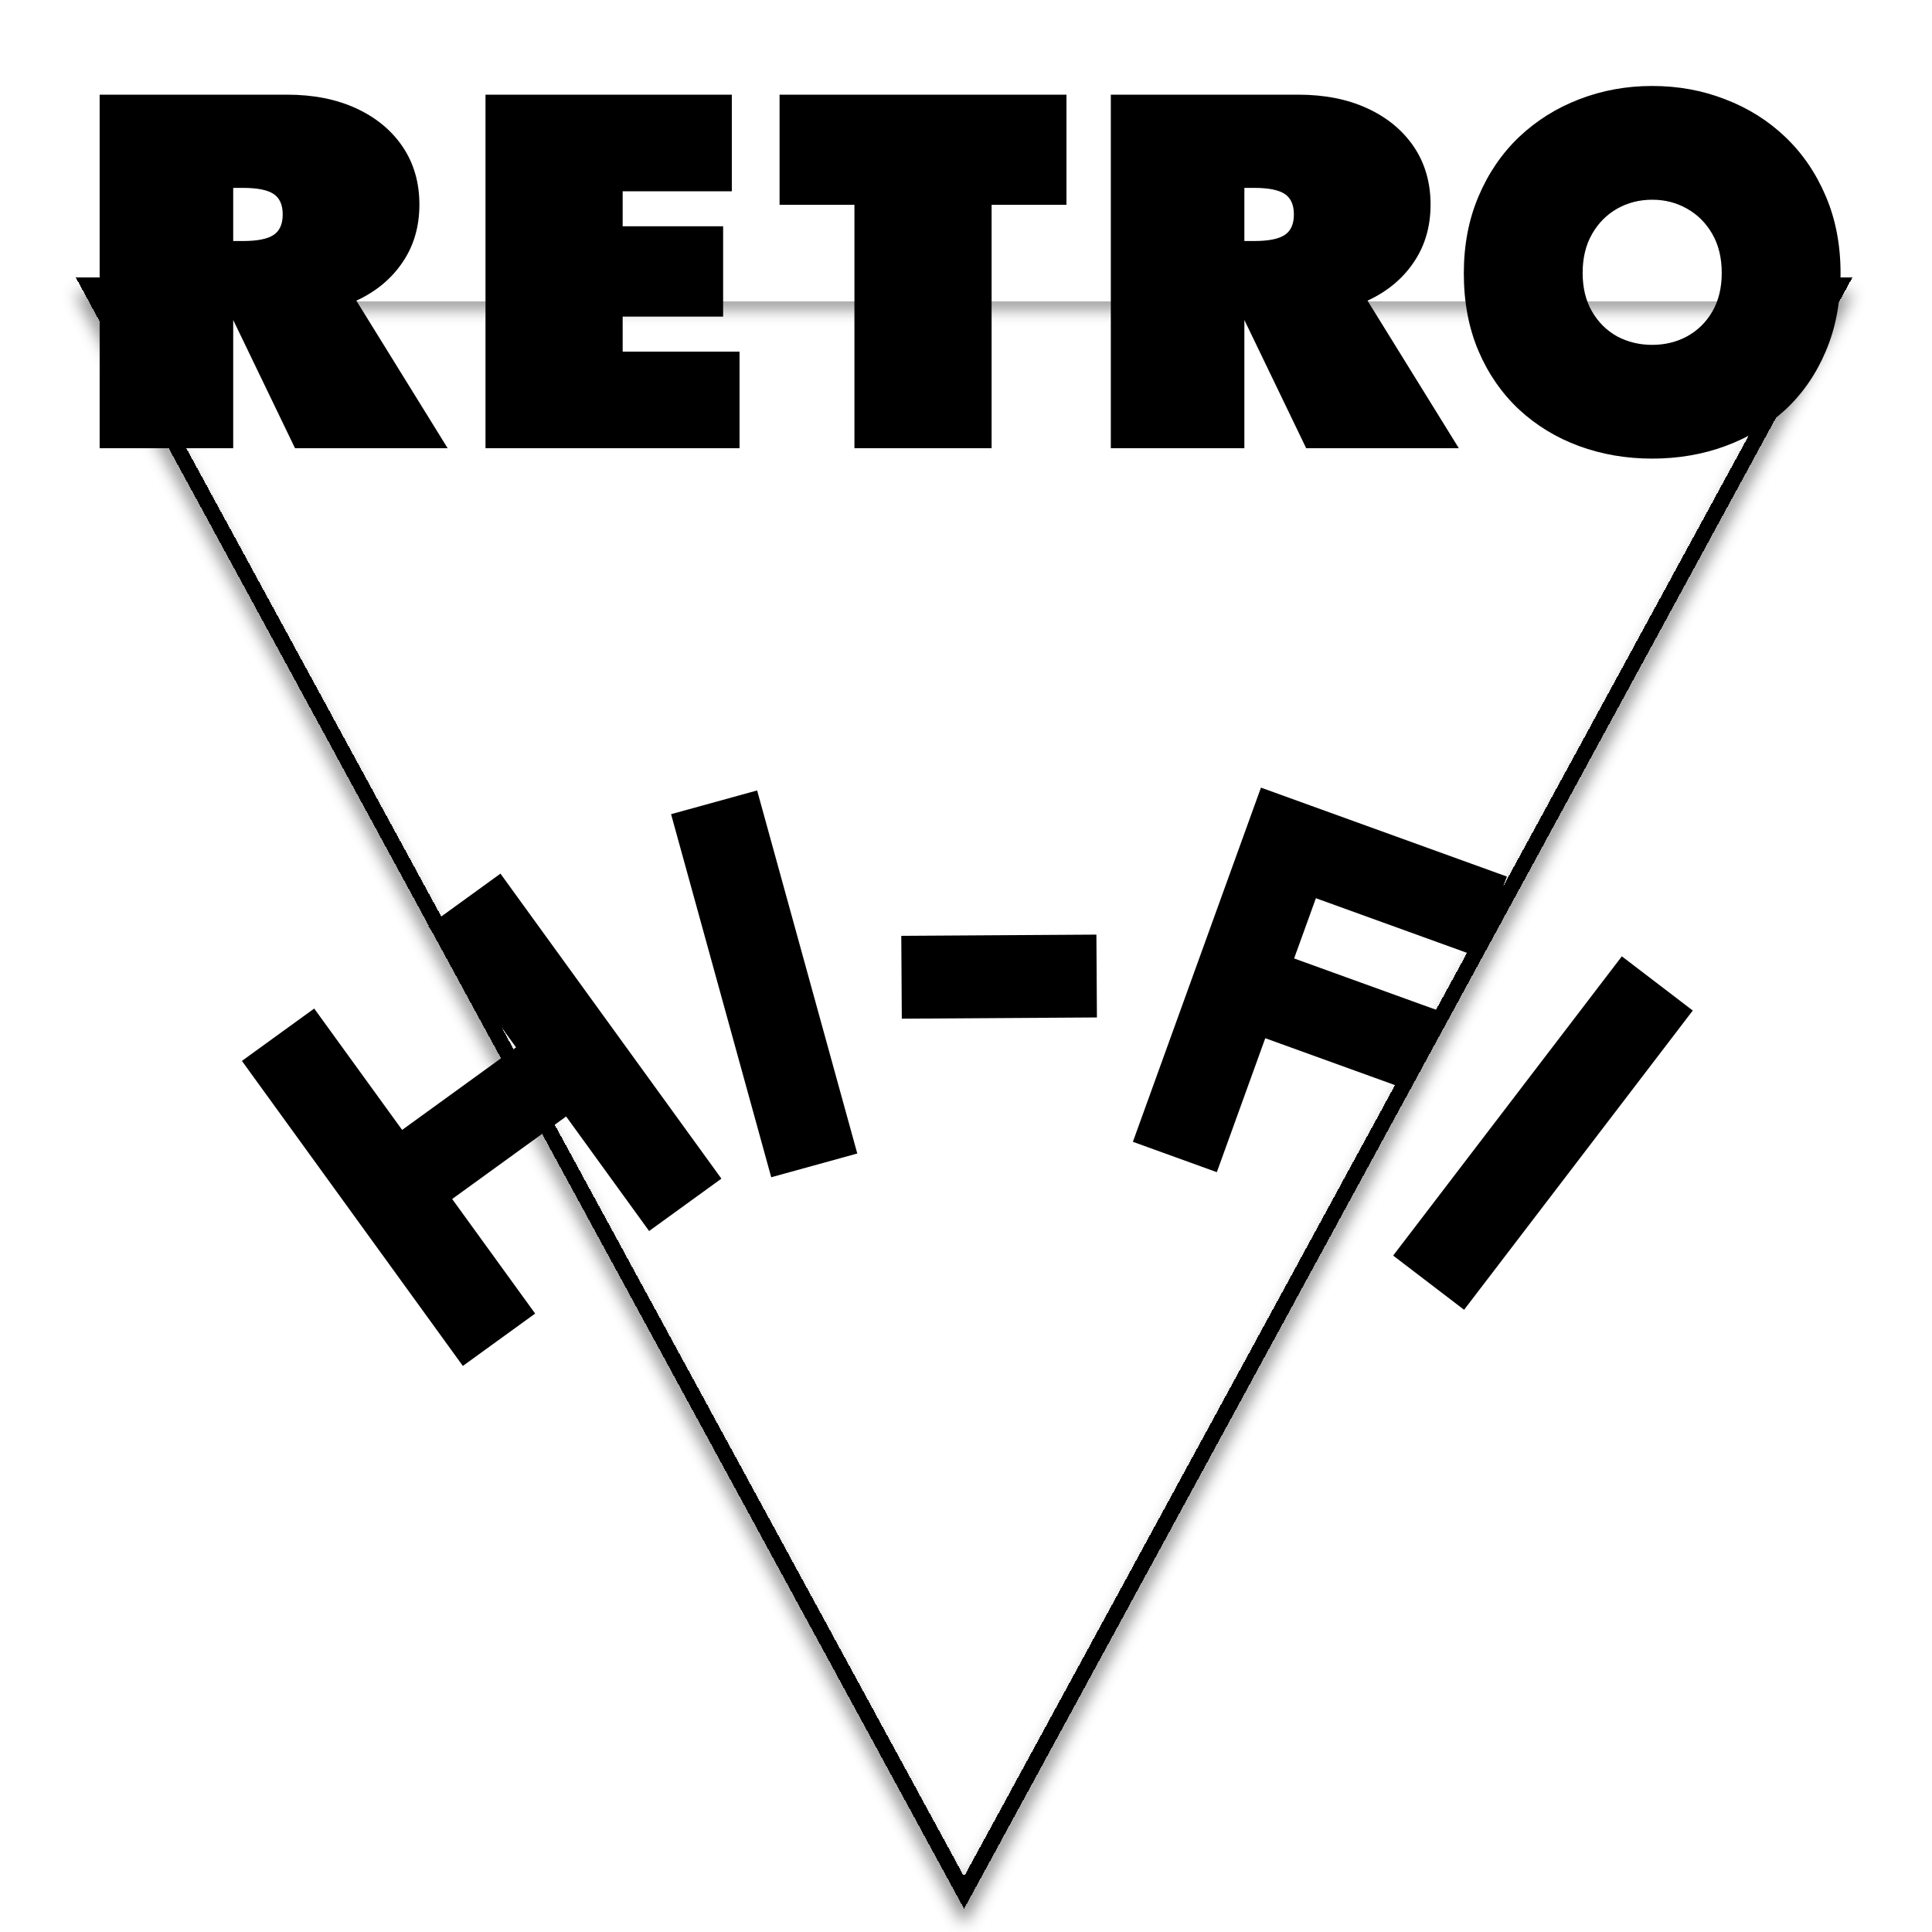
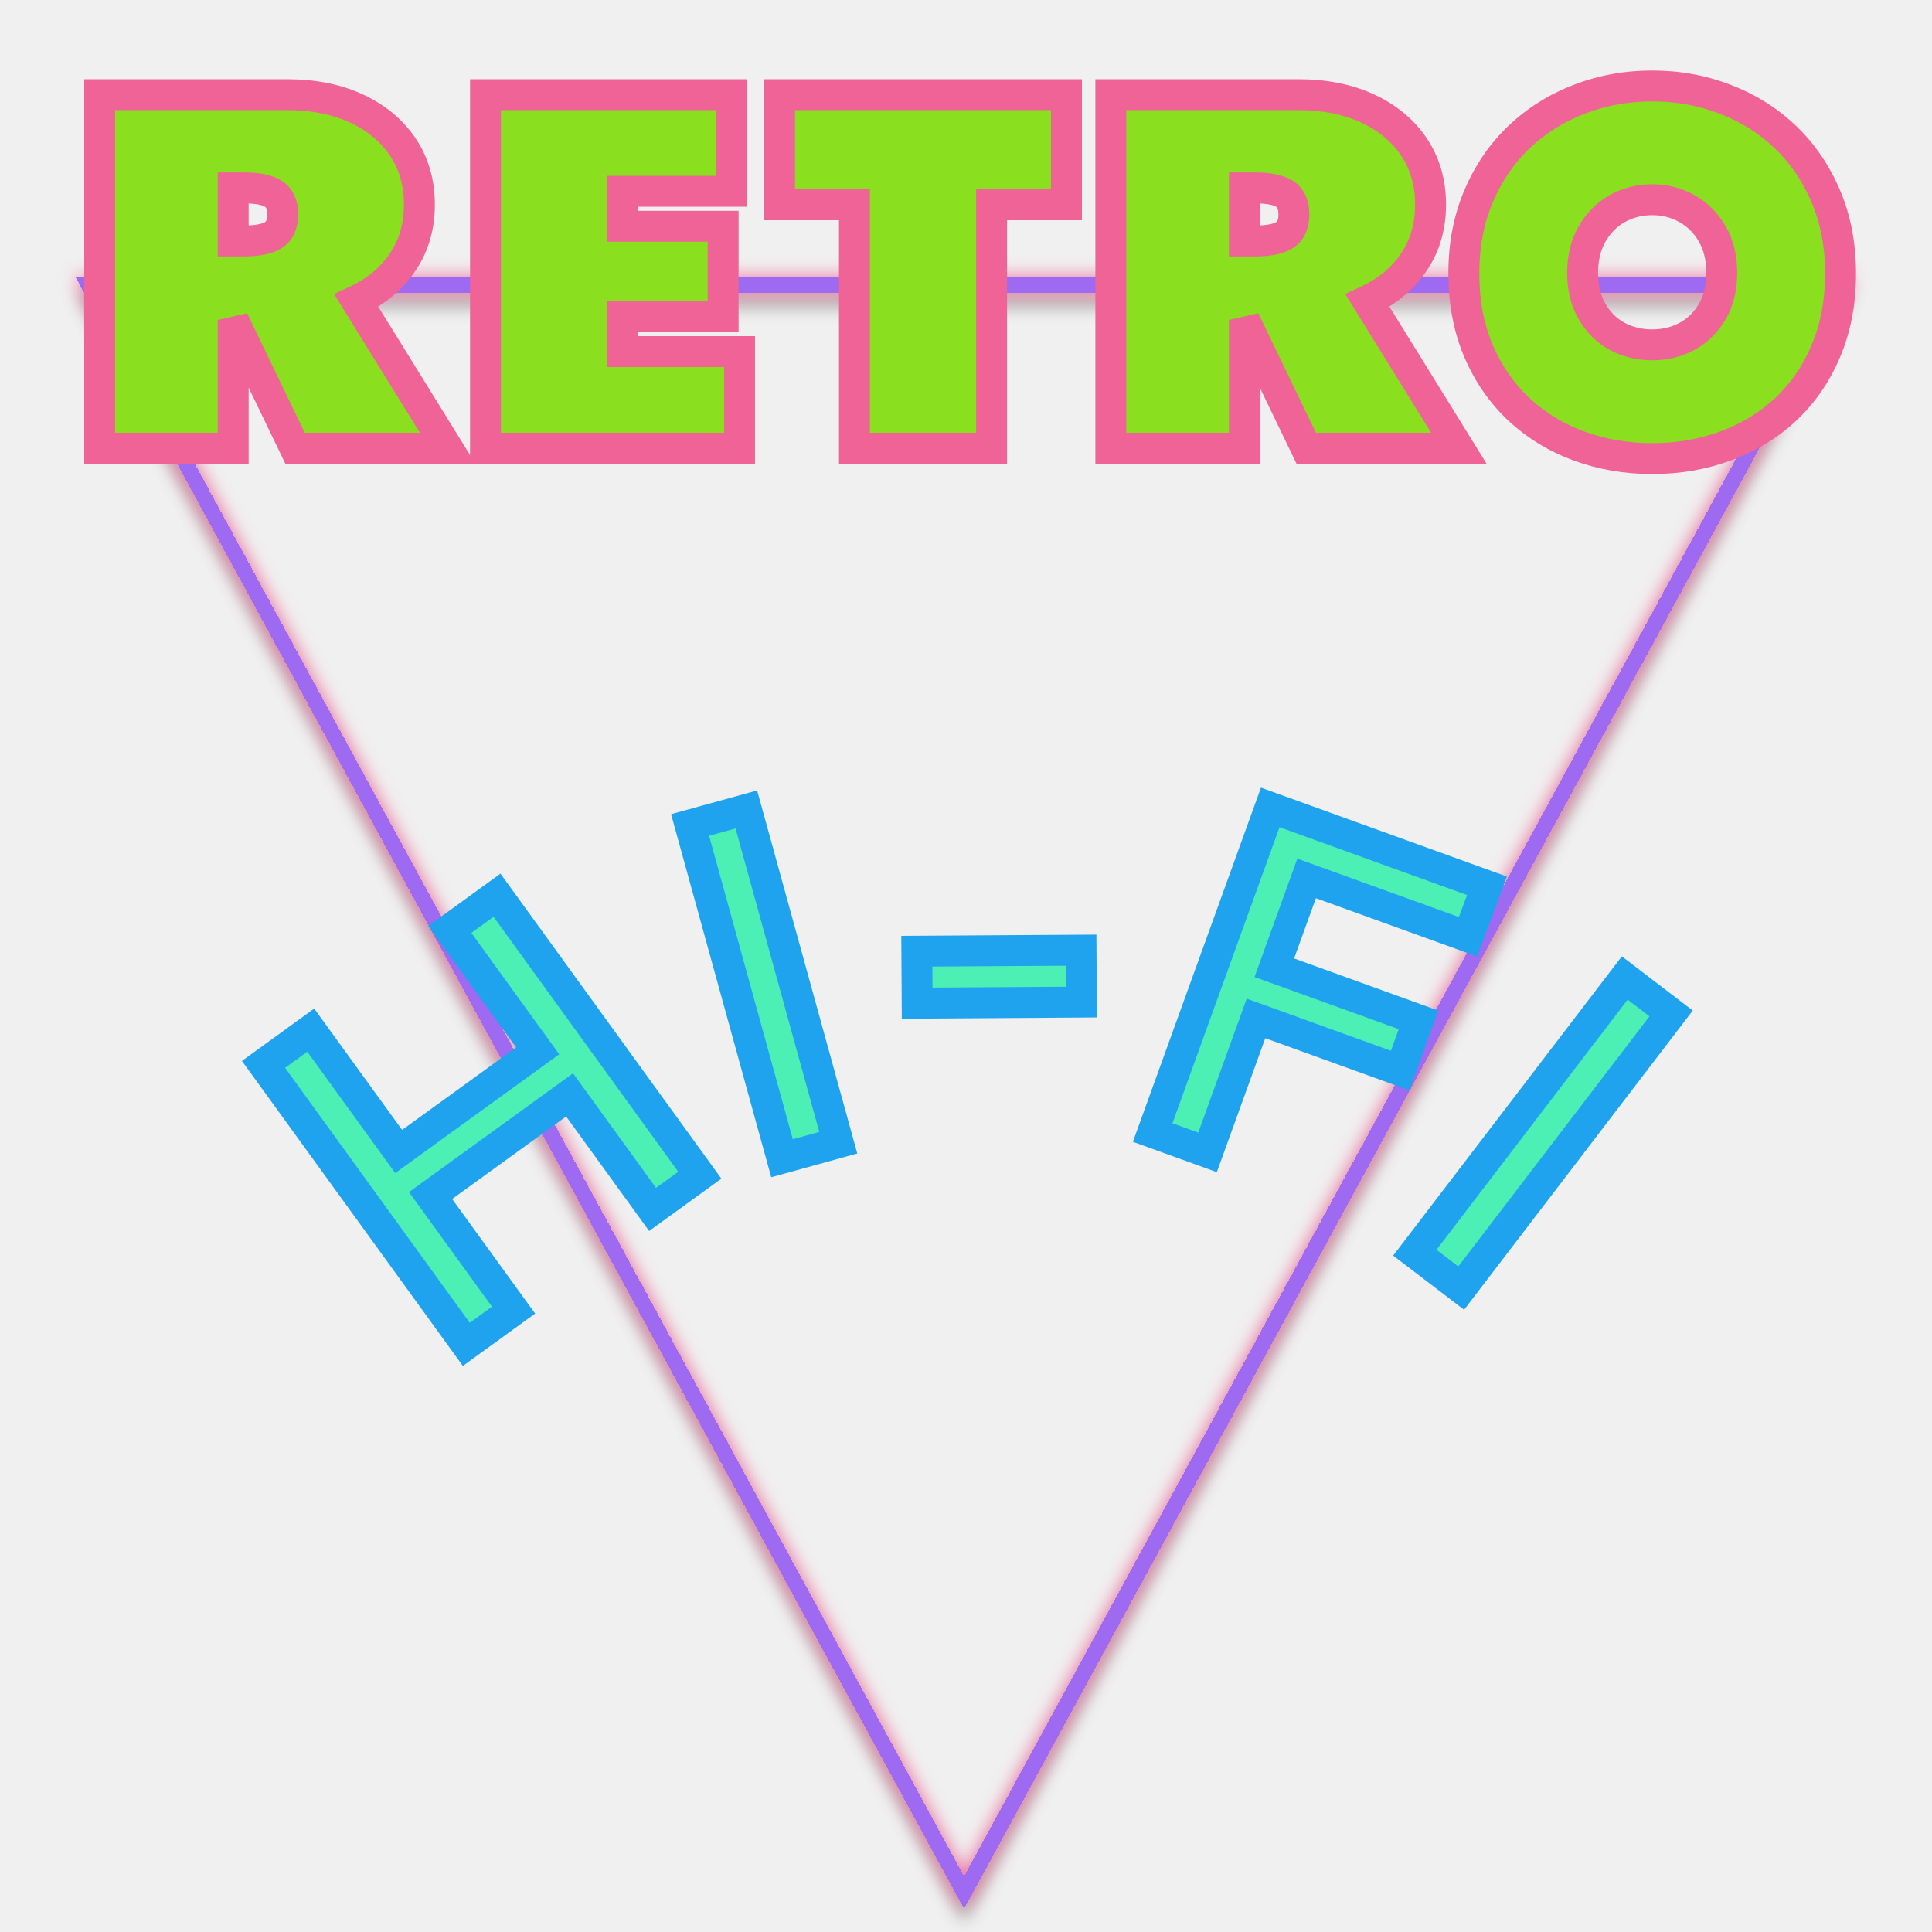
<svg xmlns="http://www.w3.org/2000/svg" width="500" height="500" viewBox="0 0 500 500" fill="none">
  <g clip-path="url(#clip0_1_2)">
-     <rect width="500" height="500" fill="white" />
    <g filter="url(#filter0_dd_1_2)">
-       <path d="M476.063 73.75L249.5 489.818L22.937 73.75L476.063 73.75Z" stroke="black" stroke-width="4" shape-rendering="crispEdges" />
+       <path d="M476.063 73.75L249.5 489.818L22.937 73.75L476.063 73.75Z" stroke="#8847F1" stroke-opacity="0.79" stroke-width="4" shape-rendering="crispEdges" />
    </g>
-     <rect x="30" y="40" width="438" height="38" fill="white" />
-     <path d="M115.852 116H76.353L60.352 82.812V116H25.79V24.5H74.29C81.123 24.5 87.103 25.688 92.228 28.062C97.353 30.438 101.352 33.75 104.227 38C107.102 42.292 108.54 47.271 108.54 52.938C108.54 58.604 107.102 63.562 104.227 67.812C101.352 72.104 97.353 75.438 92.228 77.812L115.852 116ZM60.352 48.625V62.375H62.915C66.582 62.375 69.207 61.854 70.79 60.812C72.373 59.771 73.165 58 73.165 55.5C73.165 53 72.373 51.229 70.79 50.188C69.207 49.146 66.582 48.625 62.915 48.625H60.352ZM161.145 81.938H187.145V58.562H161.145V49.5H189.395V24.5H125.645V116H191.395V91H161.145V81.938ZM276 24.5V53H256.625V116H221.125V53H201.75V24.5H276ZM377.542 116H338.042L322.042 82.812V116H287.48V24.5H335.98C342.813 24.5 348.792 25.688 353.917 28.062C359.042 30.438 363.042 33.75 365.917 38C368.792 42.292 370.23 47.271 370.23 52.938C370.23 58.604 368.792 63.562 365.917 67.812C363.042 72.104 359.042 75.438 353.917 77.812L377.542 116ZM322.042 48.625V62.375H324.605C328.272 62.375 330.897 61.854 332.48 60.812C334.063 59.771 334.855 58 334.855 55.5C334.855 53 334.063 51.229 332.48 50.188C330.897 49.146 328.272 48.625 324.605 48.625H322.042ZM409.585 70.625C409.585 74.5 410.398 77.833 412.023 80.625C413.648 83.417 415.814 85.562 418.523 87.062C421.273 88.521 424.293 89.25 427.585 89.25C430.877 89.25 433.877 88.521 436.585 87.062C439.335 85.562 441.523 83.417 443.148 80.625C444.773 77.833 445.585 74.5 445.585 70.625C445.585 66.75 444.773 63.396 443.148 60.562C441.523 57.729 439.335 55.542 436.585 54C433.877 52.458 430.877 51.688 427.585 51.688C424.293 51.688 421.273 52.458 418.523 54C415.814 55.542 413.648 57.729 412.023 60.562C410.398 63.396 409.585 66.75 409.585 70.625ZM378.835 70.75C378.835 63.417 380.106 56.771 382.648 50.812C385.189 44.812 388.689 39.688 393.148 35.438C397.648 31.188 402.835 27.938 408.71 25.688C414.627 23.396 420.918 22.25 427.585 22.25C434.293 22.25 440.585 23.396 446.46 25.688C452.377 27.938 457.564 31.188 462.023 35.438C466.481 39.688 469.981 44.812 472.523 50.812C475.064 56.771 476.335 63.417 476.335 70.75C476.335 78.208 475.064 84.917 472.523 90.875C470.023 96.792 466.543 101.833 462.085 106C457.627 110.125 452.439 113.271 446.523 115.438C440.648 117.604 434.335 118.688 427.585 118.688C420.877 118.688 414.564 117.604 408.648 115.438C402.773 113.271 397.606 110.125 393.148 106C388.689 101.833 385.189 96.792 382.648 90.875C380.106 84.917 378.835 78.208 378.835 70.75Z" fill="black" />
-     <path d="M120.679 347.917L68.192 275.458L80.424 266.597L103.176 298.007L139.146 271.951L116.394 240.542L128.626 231.681L181.113 304.14L168.881 313.001L147.406 283.354L111.435 309.409L132.911 339.057L120.679 347.917Z" fill="black" />
-     <path d="M120.679 347.917L117.439 350.264L119.786 353.503L123.025 351.156L120.679 347.917ZM68.192 275.458L65.845 272.218L62.606 274.565L64.952 277.804L68.192 275.458ZM80.424 266.597L83.663 264.251L81.317 261.011L78.077 263.358L80.424 266.597ZM103.176 298.007L99.936 300.353L102.283 303.593L105.522 301.246L103.176 298.007ZM139.146 271.951L141.493 275.19L144.732 272.844L142.386 269.604L139.146 271.951ZM116.394 240.542L114.048 237.302L110.808 239.649L113.155 242.888L116.394 240.542ZM128.626 231.681L131.866 229.335L129.519 226.095L126.28 228.442L128.626 231.681ZM181.113 304.14L183.46 307.38L186.699 305.033L184.353 301.794L181.113 304.14ZM168.881 313.001L165.642 315.347L167.988 318.587L171.228 316.24L168.881 313.001ZM147.406 283.354L150.645 281.007L148.299 277.768L145.059 280.114L147.406 283.354ZM111.435 309.409L109.089 306.17L105.849 308.517L108.196 311.756L111.435 309.409ZM132.911 339.057L135.257 342.296L138.497 339.95L136.15 336.71L132.911 339.057ZM123.918 345.571L71.431 273.111L64.952 277.804L117.439 350.264L123.918 345.571ZM70.538 278.697L82.77 269.837L78.077 263.358L65.845 272.218L70.538 278.697ZM77.184 268.944L99.936 300.353L106.415 295.66L83.663 264.251L77.184 268.944ZM105.522 301.246L141.493 275.19L136.8 268.712L100.829 294.767L105.522 301.246ZM142.386 269.604L119.634 238.195L113.155 242.888L135.907 274.297L142.386 269.604ZM118.741 243.781L130.973 234.92L126.28 228.442L114.048 237.302L118.741 243.781ZM125.387 234.028L177.874 306.487L184.353 301.794L131.866 229.335L125.387 234.028ZM178.767 300.901L166.535 309.761L171.228 316.24L183.46 307.38L178.767 300.901ZM172.121 310.654L150.645 281.007L144.166 285.7L165.642 315.347L172.121 310.654ZM145.059 280.114L109.089 306.17L113.782 312.649L149.752 286.593L145.059 280.114ZM108.196 311.756L129.671 341.403L136.15 336.71L114.675 307.063L108.196 311.756ZM130.564 335.817L118.332 344.678L123.025 351.156L135.257 342.296L130.564 335.817Z" fill="black" />
-     <path d="M178.592 213.503L193.152 209.486L216.945 295.737L202.385 299.753L178.592 213.503Z" fill="black" />
-     <path d="M178.592 213.503L177.528 209.647L173.672 210.71L174.736 214.566L178.592 213.503ZM193.152 209.486L197.008 208.423L195.944 204.567L192.088 205.63L193.152 209.486ZM216.945 295.737L218.008 299.593L221.864 298.529L220.801 294.673L216.945 295.737ZM202.385 299.753L198.529 300.817L199.592 304.673L203.448 303.609L202.385 299.753ZM179.656 217.359L194.216 213.342L192.088 205.63L177.528 209.647L179.656 217.359ZM189.296 210.55L213.089 296.8L220.801 294.673L197.008 208.423L189.296 210.55ZM215.881 291.881L201.321 295.897L203.448 303.609L218.008 299.593L215.881 291.881ZM206.24 298.689L182.448 212.439L174.736 214.566L198.529 300.817L206.24 298.689Z" fill="black" />
-     <path d="M237.361 259.61L237.276 246.17L279.772 245.902L279.856 259.341L237.361 259.61Z" fill="black" />
-     <path d="M237.361 259.61L233.361 259.635L233.387 263.635L237.386 263.61L237.361 259.61ZM237.276 246.17L237.251 242.17L233.251 242.195L233.277 246.195L237.276 246.17ZM279.772 245.902L283.772 245.876L283.746 241.877L279.746 241.902L279.772 245.902ZM279.856 259.341L279.882 263.341L283.882 263.316L283.856 259.316L279.856 259.341ZM241.361 259.584L241.276 246.145L233.277 246.195L233.361 259.635L241.361 259.584ZM237.302 250.17L279.797 249.902L279.746 241.902L237.251 242.17L237.302 250.17ZM275.772 245.927L275.856 259.367L283.856 259.316L283.772 245.876L275.772 245.927ZM279.831 255.342L237.336 255.61L237.386 263.61L279.882 263.341L279.831 255.342Z" fill="black" />
-     <path d="M338.151 227.335L329.794 250.446L367.109 263.939L362.365 277.06L325.05 263.567L312.514 298.234L298.31 293.098L328.735 208.958L384.828 229.241L379.92 242.438L338.151 227.335Z" fill="black" />
-     <path d="M338.151 227.335L339.511 223.573L335.75 222.213L334.389 225.974L338.151 227.335ZM329.794 250.446L326.032 249.086L324.672 252.848L328.434 254.208L329.794 250.446ZM367.109 263.939L370.871 265.3L372.231 261.538L368.47 260.178L367.109 263.939ZM362.365 277.06L361.005 280.821L364.766 282.182L366.127 278.42L362.365 277.06ZM325.05 263.567L326.41 259.805L322.648 258.445L321.288 262.206L325.05 263.567ZM312.514 298.234L311.154 301.995L314.915 303.356L316.276 299.594L312.514 298.234ZM298.31 293.098L294.548 291.738L293.188 295.499L296.95 296.859L298.31 293.098ZM328.735 208.958L330.095 205.196L326.334 203.836L324.973 207.597L328.735 208.958ZM384.828 229.241L388.578 230.635L389.985 226.852L386.189 225.479L384.828 229.241ZM379.92 242.438L378.56 246.2L382.288 247.548L383.669 243.833L379.92 242.438ZM334.389 225.974L326.032 249.086L333.556 251.806L341.913 228.695L334.389 225.974ZM328.434 254.208L365.749 267.701L368.47 260.178L331.154 246.684L328.434 254.208ZM363.348 262.579L358.603 275.7L366.127 278.42L370.871 265.3L363.348 262.579ZM363.725 273.298L326.41 259.805L323.689 267.328L361.005 280.821L363.725 273.298ZM321.288 262.206L308.752 296.874L316.276 299.594L328.811 264.927L321.288 262.206ZM313.874 294.472L299.67 289.336L296.95 296.859L311.154 301.995L313.874 294.472ZM302.072 294.458L332.497 210.318L324.973 207.597L294.548 291.738L302.072 294.458ZM327.375 212.719L383.468 233.003L386.189 225.479L330.095 205.196L327.375 212.719ZM381.079 227.847L376.171 241.044L383.669 243.833L388.578 230.635L381.079 227.847ZM381.28 238.677L339.511 223.573L336.791 231.096L378.56 246.2L381.28 238.677Z" fill="black" />
-     <path d="M420.482 253.104L432.483 262.275L378.155 333.365L366.155 324.194L420.482 253.104Z" fill="black" />
-     <path d="M420.482 253.104L422.911 249.926L419.733 247.497L417.304 250.675L420.482 253.104ZM432.483 262.275L435.661 264.704L438.09 261.526L434.912 259.097L432.483 262.275ZM378.155 333.365L375.727 336.543L378.905 338.972L381.334 335.794L378.155 333.365ZM366.155 324.194L362.976 321.765L360.548 324.943L363.726 327.372L366.155 324.194ZM418.054 256.282L430.054 265.453L434.912 259.097L422.911 249.926L418.054 256.282ZM429.305 259.846L374.977 330.936L381.334 335.794L435.661 264.704L429.305 259.846ZM380.584 330.187L368.583 321.015L363.726 327.372L375.727 336.543L380.584 330.187ZM369.333 326.622L423.661 255.533L417.304 250.675L362.976 321.765L369.333 326.622Z" fill="black" />
+     <path d="M115.852 116H76.353L60.352 82.812V116H25.79V24.5H74.29C81.123 24.5 87.103 25.688 92.228 28.062C97.353 30.438 101.352 33.75 104.227 38C107.102 42.292 108.54 47.271 108.54 52.938C108.54 58.604 107.102 63.562 104.227 67.812C101.352 72.104 97.353 75.438 92.228 77.812L115.852 116ZM60.352 48.625V62.375H62.915C66.582 62.375 69.207 61.854 70.79 60.812C72.373 59.771 73.165 58 73.165 55.5C73.165 53 72.373 51.229 70.79 50.188C69.207 49.146 66.582 48.625 62.915 48.625H60.352ZM161.145 81.938H187.145V58.562H161.145V49.5H189.395V24.5H125.645V116H191.395V91H161.145V81.938ZM276 24.5V53H256.625V116H221.125V53H201.75V24.5H276ZM377.542 116H338.042L322.042 82.812V116H287.48V24.5H335.98C342.813 24.5 348.792 25.688 353.917 28.062C359.042 30.438 363.042 33.75 365.917 38C368.792 42.292 370.23 47.271 370.23 52.938C370.23 58.604 368.792 63.562 365.917 67.812C363.042 72.104 359.042 75.438 353.917 77.812L377.542 116ZM322.042 48.625V62.375H324.605C328.272 62.375 330.897 61.854 332.48 60.812C334.063 59.771 334.855 58 334.855 55.5C334.855 53 334.063 51.229 332.48 50.188C330.897 49.146 328.272 48.625 324.605 48.625H322.042ZM409.585 70.625C409.585 74.5 410.398 77.833 412.023 80.625C413.648 83.417 415.814 85.562 418.523 87.062C421.273 88.521 424.293 89.25 427.585 89.25C430.877 89.25 433.877 88.521 436.585 87.062C439.335 85.562 441.523 83.417 443.148 80.625C444.773 77.833 445.585 74.5 445.585 70.625C445.585 66.75 444.773 63.396 443.148 60.562C441.523 57.729 439.335 55.542 436.585 54C433.877 52.458 430.877 51.688 427.585 51.688C424.293 51.688 421.273 52.458 418.523 54C415.814 55.542 413.648 57.729 412.023 60.562C410.398 63.396 409.585 66.75 409.585 70.625ZM378.835 70.75C378.835 63.417 380.106 56.771 382.648 50.812C385.189 44.812 388.689 39.688 393.148 35.438C397.648 31.188 402.835 27.938 408.71 25.688C414.627 23.396 420.918 22.25 427.585 22.25C434.293 22.25 440.585 23.396 446.46 25.688C452.377 27.938 457.564 31.188 462.023 35.438C466.481 39.688 469.981 44.812 472.523 50.812C475.064 56.771 476.335 63.417 476.335 70.75C476.335 78.208 475.064 84.917 472.523 90.875C470.023 96.792 466.543 101.833 462.085 106C457.627 110.125 452.439 113.271 446.523 115.438C440.648 117.604 434.335 118.688 427.585 118.688C420.877 118.688 414.564 117.604 408.648 115.438C402.773 113.271 397.606 110.125 393.148 106C388.689 101.833 385.189 96.792 382.648 90.875C380.106 84.917 378.835 78.208 378.835 70.75Z" fill="#8ADF1F" />
+     <path d="M115.852 116V120H123.031L119.254 113.896L115.852 116ZM76.353 116L72.749 117.737L73.84 120H76.353V116ZM60.352 82.812L63.956 81.075L56.352 82.812H60.352ZM60.352 116V120H64.353V116H60.352ZM25.79 116H21.79V120H25.79V116ZM25.79 24.5V20.5H21.79V24.5H25.79ZM104.227 38L107.551 35.774L107.546 35.766L107.541 35.759L104.227 38ZM104.227 67.812L100.914 65.571L100.909 65.579L100.904 65.586L104.227 67.812ZM92.228 77.812L90.546 74.183L86.452 76.08L88.826 79.917L92.228 77.812ZM60.352 48.625V44.625H56.352V48.625H60.352ZM60.352 62.375H56.352V66.375H60.352V62.375ZM115.852 112H76.353V120H115.852V112ZM79.956 114.263L63.956 81.075L56.749 84.55L72.749 117.737L79.956 114.263ZM56.352 82.812V116H64.353V82.812H56.352ZM60.352 112H25.79V120H60.352V112ZM29.79 116V24.5H21.79V116H29.79ZM25.79 28.5H74.29V20.5H25.79V28.5ZM74.29 28.5C80.662 28.5 86.046 29.607 90.546 31.692L93.909 24.433C88.159 21.768 81.585 20.5 74.29 20.5V28.5ZM90.546 31.692C95.079 33.793 98.487 36.653 100.914 40.241L107.541 35.759C104.218 30.847 99.626 27.082 93.909 24.433L90.546 31.692ZM100.904 40.226C103.295 43.796 104.54 47.983 104.54 52.938H112.54C112.54 46.558 110.91 40.788 107.551 35.774L100.904 40.226ZM104.54 52.938C104.54 57.892 103.295 62.051 100.914 65.571L107.541 70.054C110.91 65.073 112.54 59.316 112.54 52.938H104.54ZM100.904 65.586C98.475 69.212 95.07 72.087 90.546 74.183L93.909 81.442C99.635 78.788 104.23 74.996 107.551 70.039L100.904 65.586ZM88.826 79.917L112.451 118.104L119.254 113.896L95.629 75.708L88.826 79.917ZM56.352 48.625V62.375H64.353V48.625H56.352ZM60.352 66.375H62.915V58.375H60.352V66.375ZM62.915 66.375C66.751 66.375 70.381 65.87 72.989 64.154L68.591 57.471C68.032 57.839 66.413 58.375 62.915 58.375V66.375ZM72.989 64.154C76.045 62.143 77.165 58.867 77.165 55.5H69.165C69.165 57.133 68.702 57.398 68.591 57.471L72.989 64.154ZM77.165 55.5C77.165 52.133 76.045 48.857 72.989 46.846L68.591 53.529C68.702 53.602 69.165 53.867 69.165 55.5H77.165ZM72.989 46.846C70.381 45.13 66.751 44.625 62.915 44.625V52.625C66.413 52.625 68.032 53.161 68.591 53.529L72.989 46.846ZM62.915 44.625H60.352V52.625H62.915V44.625ZM161.145 81.938V77.938H157.145V81.938H161.145ZM187.145 81.938V85.938H191.145V81.938H187.145ZM187.145 58.562H191.145V54.562H187.145V58.562ZM161.145 58.562H157.145V62.562H161.145V58.562ZM161.145 49.5V45.5H157.145V49.5H161.145ZM189.395 49.5V53.5H193.395V49.5H189.395ZM189.395 24.5H193.395V20.5H189.395V24.5ZM125.645 24.5V20.5H121.645V24.5H125.645ZM125.645 116H121.645V120H125.645V116ZM191.395 116V120H195.395V116H191.395ZM191.395 91H195.395V87H191.395V91ZM161.145 91H157.145V95H161.145V91ZM161.145 85.938H187.145V77.938H161.145V85.938ZM191.145 81.938V58.562H183.145V81.938H191.145ZM187.145 54.562H161.145V62.562H187.145V54.562ZM165.145 58.562V49.5H157.145V58.562H165.145ZM161.145 53.5H189.395V45.5H161.145V53.5ZM193.395 49.5V24.5H185.395V49.5H193.395ZM189.395 20.5H125.645V28.5H189.395V20.5ZM121.645 24.5V116H129.645V24.5H121.645ZM125.645 120H191.395V112H125.645V120ZM195.395 116V91H187.395V116H195.395ZM191.395 87H161.145V95H191.395V87ZM165.145 91V81.938H157.145V91H165.145ZM276 24.5H280V20.5H276V24.5ZM276 53V57H280V53H276ZM256.625 53V49H252.625V53H256.625ZM256.625 116V120H260.625V116H256.625ZM221.125 116H217.125V120H221.125V116ZM221.125 53H225.125V49H221.125V53ZM201.75 53H197.75V57H201.75V53ZM201.75 24.5V20.5H197.75V24.5H201.75ZM272 24.5V53H280V24.5H272ZM276 49H256.625V57H276V49ZM252.625 53V116H260.625V53H252.625ZM256.625 112H221.125V120H256.625V112ZM225.125 116V53H217.125V116H225.125ZM221.125 49H201.75V57H221.125V49ZM205.75 53V24.5H197.75V53H205.75ZM201.75 28.5H276V20.5H201.75V28.5ZM377.542 116V120H384.721L380.944 113.896L377.542 116ZM338.042 116L334.439 117.737L335.53 120H338.042V116ZM322.042 82.812L325.646 81.075L318.042 82.812H322.042ZM322.042 116V120H326.042V116H322.042ZM287.48 116H283.48V120H287.48V116ZM287.48 24.5V20.5H283.48V24.5H287.48ZM365.917 38L369.241 35.774L369.236 35.766L369.231 35.759L365.917 38ZM365.917 67.812L362.604 65.571L362.599 65.579L362.594 65.586L365.917 67.812ZM353.917 77.812L352.236 74.183L348.142 76.08L350.516 79.917L353.917 77.812ZM322.042 48.625V44.625H318.042V48.625H322.042ZM322.042 62.375H318.042V66.375H322.042V62.375ZM377.542 112H338.042V120H377.542V112ZM341.646 114.263L325.646 81.075L318.439 84.55L334.439 117.737L341.646 114.263ZM318.042 82.812V116H326.042V82.812H318.042ZM322.042 112H287.48V120H322.042V112ZM291.48 116V24.5H283.48V116H291.48ZM287.48 28.5H335.98V20.5H287.48V28.5ZM335.98 28.5C342.352 28.5 347.736 29.607 352.236 31.692L355.599 24.433C349.849 21.768 343.275 20.5 335.98 20.5V28.5ZM352.236 31.692C356.769 33.793 360.177 36.653 362.604 40.241L369.231 35.759C365.908 30.847 361.316 27.082 355.599 24.433L352.236 31.692ZM362.594 40.226C364.985 43.796 366.23 47.983 366.23 52.938H374.23C374.23 46.558 372.6 40.788 369.241 35.774L362.594 40.226ZM366.23 52.938C366.23 57.892 364.985 62.051 362.604 65.571L369.231 70.054C372.6 65.073 374.23 59.316 374.23 52.938H366.23ZM362.594 65.586C360.165 69.212 356.76 72.087 352.236 74.183L355.599 81.442C361.325 78.788 365.92 74.996 369.241 70.039L362.594 65.586ZM350.516 79.917L374.141 118.104L380.944 113.896L357.319 75.708L350.516 79.917ZM318.042 48.625V62.375H326.042V48.625H318.042ZM322.042 66.375H324.605V58.375H322.042V66.375ZM324.605 66.375C328.44 66.375 332.071 65.87 334.678 64.154L330.282 57.471C329.722 57.839 328.103 58.375 324.605 58.375V66.375ZM334.678 64.154C337.735 62.143 338.855 58.867 338.855 55.5H330.855C330.855 57.133 330.392 57.398 330.282 57.471L334.678 64.154ZM338.855 55.5C338.855 52.133 337.735 48.857 334.678 46.846L330.282 53.529C330.392 53.602 330.855 53.867 330.855 55.5H338.855ZM334.678 46.846C332.071 45.13 328.44 44.625 324.605 44.625V52.625C328.103 52.625 329.722 53.161 330.282 53.529L334.678 46.846ZM324.605 44.625H322.042V52.625H324.605V44.625ZM418.523 87.062L416.585 90.562L416.616 90.579L416.648 90.596L418.523 87.062ZM436.585 87.062L438.481 90.584L438.491 90.579L438.5 90.574L436.585 87.062ZM436.585 54L434.606 57.476L434.618 57.483L434.629 57.489L436.585 54ZM418.523 54L416.566 50.511L416.555 50.517L416.544 50.524L418.523 54ZM382.648 50.812L386.327 52.382L386.331 52.373L382.648 50.812ZM393.148 35.438L390.401 32.529L390.394 32.536L390.388 32.542L393.148 35.438ZM408.71 25.688L410.141 29.423L410.148 29.42L410.155 29.418L408.71 25.688ZM446.46 25.688L445.006 29.414L445.022 29.42L445.038 29.426L446.46 25.688ZM472.523 50.812L468.839 52.373L468.843 52.382L472.523 50.812ZM472.523 90.875L468.843 89.305L468.838 89.318L472.523 90.875ZM462.085 106L464.802 108.936L464.809 108.929L464.816 108.922L462.085 106ZM446.523 115.438L445.147 111.681L445.138 111.685L446.523 115.438ZM408.648 115.438L407.263 119.19L407.272 119.194L408.648 115.438ZM393.148 106L390.416 108.922L390.424 108.929L390.431 108.936L393.148 106ZM382.648 90.875L378.968 92.445L378.972 92.454L382.648 90.875ZM405.585 70.625C405.585 75.066 406.52 79.123 408.566 82.637L415.48 78.613C414.275 76.544 413.585 73.934 413.585 70.625H405.585ZM408.566 82.637C410.537 86.024 413.217 88.697 416.585 90.562L420.461 83.563C418.411 82.428 416.758 80.809 415.48 78.613L408.566 82.637ZM416.648 90.596C420.009 92.378 423.679 93.25 427.585 93.25V85.25C424.908 85.25 422.536 84.663 420.397 83.529L416.648 90.596ZM427.585 93.25C431.491 93.25 435.15 92.378 438.481 90.584L434.689 83.541C432.604 84.663 430.262 85.25 427.585 85.25V93.25ZM438.5 90.574C441.912 88.713 444.624 86.039 446.605 82.637L439.691 78.613C438.421 80.794 436.758 82.412 434.67 83.551L438.5 90.574ZM446.605 82.637C448.65 79.123 449.585 75.066 449.585 70.625H441.585C441.585 73.934 440.895 76.544 439.691 78.613L446.605 82.637ZM449.585 70.625C449.585 66.182 448.649 62.116 446.617 58.572L439.678 62.553C440.896 64.676 441.585 67.318 441.585 70.625H449.585ZM446.617 58.572C444.646 55.135 441.945 52.419 438.541 50.511L434.629 57.489C436.725 58.664 438.399 60.323 439.678 62.553L446.617 58.572ZM438.564 50.524C435.218 48.619 431.53 47.688 427.585 47.688V55.688C430.223 55.688 432.535 56.297 434.606 57.476L438.564 50.524ZM427.585 47.688C423.64 47.688 419.941 48.619 416.566 50.511L420.479 57.489C422.604 56.297 424.947 55.688 427.585 55.688V47.688ZM416.544 50.524C413.184 52.436 410.515 55.151 408.553 58.572L415.492 62.553C416.78 60.308 418.444 58.647 420.501 57.476L416.544 50.524ZM408.553 58.572C406.521 62.116 405.585 66.182 405.585 70.625H413.585C413.585 67.318 414.274 64.676 415.492 62.553L408.553 58.572ZM382.835 70.75C382.835 63.885 384.023 57.783 386.327 52.382L378.968 49.243C376.189 55.759 374.835 62.948 374.835 70.75H382.835ZM386.331 52.373C388.672 46.846 391.868 42.184 395.908 38.333L390.388 32.542C385.511 37.191 381.707 42.779 378.964 49.252L386.331 52.373ZM395.894 38.346C400.007 34.461 404.746 31.489 410.141 29.423L407.279 21.952C400.924 24.386 395.288 27.914 390.401 32.529L395.894 38.346ZM410.155 29.418C415.588 27.313 421.387 26.25 427.585 26.25V18.25C420.45 18.25 413.666 19.478 407.265 21.957L410.155 29.418ZM427.585 26.25C433.828 26.25 439.624 27.314 445.006 29.414L447.914 21.961C441.546 19.477 434.759 18.25 427.585 18.25V26.25ZM445.038 29.426C450.471 31.492 455.2 34.461 459.263 38.333L464.783 32.542C459.928 27.915 454.282 24.383 447.882 21.949L445.038 29.426ZM459.263 38.333C463.302 42.184 466.498 46.846 468.839 52.373L476.206 49.252C473.463 42.779 469.659 37.191 464.783 32.542L459.263 38.333ZM468.843 52.382C471.147 57.783 472.335 63.885 472.335 70.75H480.335C480.335 62.948 478.981 55.759 476.202 49.243L468.843 52.382ZM472.335 70.75C472.335 77.75 471.144 83.913 468.843 89.305L476.202 92.445C478.985 85.921 480.335 78.667 480.335 70.75H472.335ZM468.838 89.318C466.545 94.746 463.381 99.314 459.354 103.078L464.816 108.922C469.706 104.352 473.5 98.838 476.207 92.432L468.838 89.318ZM459.368 103.064C455.313 106.816 450.586 109.69 445.147 111.681L447.898 119.194C454.293 116.852 459.94 113.434 464.802 108.936L459.368 103.064ZM445.138 111.685C439.74 113.675 433.9 114.688 427.585 114.688V122.688C434.77 122.688 441.555 121.533 447.907 119.19L445.138 111.685ZM427.585 114.688C421.315 114.688 415.471 113.677 410.023 111.681L407.272 119.194C413.657 121.532 420.438 122.688 427.585 122.688V114.688ZM410.032 111.685C404.635 109.694 399.924 106.821 395.864 103.064L390.431 108.936C395.287 113.429 400.911 116.847 407.263 119.19L410.032 111.685ZM395.879 103.078C391.847 99.309 388.658 94.733 386.323 89.296L378.972 92.454C381.72 98.85 385.532 104.357 390.416 108.922L395.879 103.078ZM386.327 89.305C384.026 83.913 382.835 77.75 382.835 70.75H374.835C374.835 78.667 376.185 85.921 378.968 92.445L386.327 89.305Z" fill="#F06396" />
+     <path d="M120.679 347.917L68.192 275.458L80.424 266.597L103.176 298.007L139.146 271.951L116.394 240.542L128.626 231.681L181.113 304.14L168.881 313.001L147.406 283.354L111.435 309.409L132.911 339.057L120.679 347.917Z" fill="#4CF0B5" />
+     <path d="M120.679 347.917L117.439 350.264L119.786 353.503L123.025 351.156L120.679 347.917ZM68.192 275.458L65.845 272.218L62.606 274.565L64.952 277.804L68.192 275.458ZM80.424 266.597L83.663 264.251L81.317 261.011L78.077 263.358L80.424 266.597ZM103.176 298.007L99.936 300.353L102.283 303.593L105.522 301.246L103.176 298.007ZM139.146 271.951L141.493 275.19L144.732 272.844L142.386 269.604L139.146 271.951ZM116.394 240.542L114.048 237.302L110.808 239.649L113.155 242.888L116.394 240.542ZM128.626 231.681L131.866 229.335L129.519 226.095L126.28 228.442L128.626 231.681ZM181.113 304.14L183.46 307.38L186.699 305.033L184.353 301.794L181.113 304.14ZM168.881 313.001L165.642 315.347L167.988 318.587L171.228 316.24L168.881 313.001ZM147.406 283.354L150.645 281.007L148.299 277.768L145.059 280.114L147.406 283.354ZM111.435 309.409L109.089 306.17L105.849 308.517L108.196 311.756L111.435 309.409ZM132.911 339.057L135.257 342.296L138.497 339.95L136.15 336.71L132.911 339.057ZM123.918 345.571L71.431 273.111L64.952 277.804L117.439 350.264L123.918 345.571ZM70.538 278.697L82.77 269.837L78.077 263.358L65.845 272.218L70.538 278.697ZM77.184 268.944L99.936 300.353L106.415 295.66L83.663 264.251L77.184 268.944ZM105.522 301.246L141.493 275.19L136.8 268.712L100.829 294.767L105.522 301.246ZM142.386 269.604L119.634 238.195L113.155 242.888L135.907 274.297L142.386 269.604ZM118.741 243.781L130.973 234.92L126.28 228.442L114.048 237.302L118.741 243.781ZM125.387 234.028L177.874 306.487L184.353 301.794L131.866 229.335L125.387 234.028ZM178.767 300.901L166.535 309.761L171.228 316.24L183.46 307.38L178.767 300.901ZM172.121 310.654L150.645 281.007L144.166 285.7L165.642 315.347L172.121 310.654ZM145.059 280.114L109.089 306.17L113.782 312.649L149.752 286.593L145.059 280.114ZM108.196 311.756L129.671 341.403L136.15 336.71L114.675 307.063L108.196 311.756ZM130.564 335.817L118.332 344.678L123.025 351.156L135.257 342.296L130.564 335.817Z" fill="#1FA3EE" />
+     <path d="M178.592 213.503L193.152 209.486L216.945 295.737L202.385 299.753L178.592 213.503Z" fill="#4CF0B5" />
+     <path d="M178.592 213.503L177.528 209.647L173.672 210.71L174.736 214.566L178.592 213.503ZM193.152 209.486L197.008 208.423L195.944 204.567L192.088 205.63L193.152 209.486ZM216.945 295.737L218.008 299.593L221.864 298.529L220.801 294.673L216.945 295.737ZM202.385 299.753L198.529 300.817L199.592 304.673L203.448 303.609L202.385 299.753ZM179.656 217.359L194.216 213.342L192.088 205.63L177.528 209.647L179.656 217.359ZM189.296 210.55L213.089 296.8L220.801 294.673L197.008 208.423L189.296 210.55ZM215.881 291.881L201.321 295.897L203.448 303.609L218.008 299.593L215.881 291.881ZM206.24 298.689L182.448 212.439L174.736 214.566L198.529 300.817L206.24 298.689Z" fill="#1FA3EE" />
+     <path d="M237.361 259.61L237.276 246.17L279.772 245.902L279.856 259.341L237.361 259.61Z" fill="#4CF0B5" />
+     <path d="M237.361 259.61L233.361 259.635L233.387 263.635L237.386 263.61L237.361 259.61ZM237.276 246.17L237.251 242.17L233.251 242.195L233.277 246.195L237.276 246.17ZM279.772 245.902L283.772 245.876L283.746 241.877L279.746 241.902L279.772 245.902ZM279.856 259.341L279.882 263.341L283.882 263.316L283.856 259.316L279.856 259.341ZM241.361 259.584L241.276 246.145L233.277 246.195L233.361 259.635L241.361 259.584ZM237.302 250.17L279.797 249.902L279.746 241.902L237.251 242.17L237.302 250.17ZM275.772 245.927L275.856 259.367L283.856 259.316L283.772 245.876L275.772 245.927ZM279.831 255.342L237.336 255.61L237.386 263.61L279.882 263.341L279.831 255.342Z" fill="#1FA3EE" />
+     <path d="M338.151 227.335L329.794 250.446L367.109 263.939L362.365 277.06L325.05 263.567L312.514 298.234L298.31 293.098L328.735 208.958L384.828 229.241L379.92 242.438L338.151 227.335Z" fill="#4CF0B5" />
+     <path d="M338.151 227.335L339.511 223.573L335.75 222.213L334.389 225.974L338.151 227.335ZM329.794 250.446L326.032 249.086L324.672 252.848L328.434 254.208L329.794 250.446ZM367.109 263.939L370.871 265.3L372.231 261.538L368.47 260.178L367.109 263.939ZM362.365 277.06L361.005 280.821L364.766 282.182L366.127 278.42L362.365 277.06ZM325.05 263.567L326.41 259.805L322.648 258.445L321.288 262.206L325.05 263.567ZM312.514 298.234L311.154 301.995L314.915 303.356L316.276 299.594L312.514 298.234ZM298.31 293.098L294.548 291.738L293.188 295.499L296.95 296.859L298.31 293.098ZM328.735 208.958L330.095 205.196L326.334 203.836L324.973 207.597L328.735 208.958ZM384.828 229.241L388.578 230.635L389.985 226.852L386.189 225.479L384.828 229.241ZM379.92 242.438L378.56 246.2L382.288 247.548L383.669 243.833L379.92 242.438ZM334.389 225.974L326.032 249.086L333.556 251.806L341.913 228.695L334.389 225.974ZM328.434 254.208L365.749 267.701L368.47 260.178L331.154 246.684L328.434 254.208ZM363.348 262.579L358.603 275.7L366.127 278.42L370.871 265.3L363.348 262.579ZM363.725 273.298L326.41 259.805L323.689 267.328L361.005 280.821L363.725 273.298ZM321.288 262.206L308.752 296.874L316.276 299.594L328.811 264.927L321.288 262.206ZM313.874 294.472L299.67 289.336L296.95 296.859L311.154 301.995L313.874 294.472ZM302.072 294.458L332.497 210.318L324.973 207.597L294.548 291.738L302.072 294.458ZM327.375 212.719L383.468 233.003L386.189 225.479L330.095 205.196L327.375 212.719ZM381.079 227.847L376.171 241.044L383.669 243.833L388.578 230.635L381.079 227.847ZM381.28 238.677L339.511 223.573L336.791 231.096L378.56 246.2L381.28 238.677Z" fill="#1FA3EE" />
+     <path d="M420.482 253.104L432.483 262.275L378.155 333.365L366.155 324.194L420.482 253.104Z" fill="#4CF0B5" />
+     <path d="M420.482 253.104L422.911 249.926L419.733 247.497L417.304 250.675L420.482 253.104ZM432.483 262.275L435.661 264.704L438.09 261.526L434.912 259.097L432.483 262.275ZM378.155 333.365L375.727 336.543L378.905 338.972L381.334 335.794L378.155 333.365ZM366.155 324.194L362.976 321.765L360.548 324.943L363.726 327.372L366.155 324.194ZM418.054 256.282L430.054 265.453L434.912 259.097L422.911 249.926L418.054 256.282ZM429.305 259.846L374.977 330.936L381.334 335.794L435.661 264.704L429.305 259.846ZM380.584 330.187L368.583 321.015L363.726 327.372L375.727 336.543L380.584 330.187ZM369.333 326.622L423.661 255.533L417.304 250.675L362.976 321.765L369.333 326.622Z" fill="#1FA3EE" />
  </g>
  <defs>
-     <filter id="filter0_dd_1_2" x="15.57" y="71.75" width="467.859" height="430.25" filterUnits="userSpaceOnUse" color-interpolation-filters="sRGB">
+     <filter id="filter0_dd_1_2" x="14.57" y="66.75" width="469.859" height="435.25" filterUnits="userSpaceOnUse" color-interpolation-filters="sRGB">
      <feFlood flood-opacity="0" result="BackgroundImageFix" />
      <feColorMatrix in="SourceAlpha" type="matrix" values="0 0 0 0 0 0 0 0 0 0 0 0 0 0 0 0 0 0 127 0" result="hardAlpha" />
      <feOffset dy="4" />
      <feGaussianBlur stdDeviation="2" />
      <feComposite in2="hardAlpha" operator="out" />
      <feColorMatrix type="matrix" values="0 0 0 0 0 0 0 0 0 0 0 0 0 0 0 0 0 0 0.25 0" />
      <feBlend mode="normal" in2="BackgroundImageFix" result="effect1_dropShadow_1_2" />
      <feColorMatrix in="SourceAlpha" type="matrix" values="0 0 0 0 0 0 0 0 0 0 0 0 0 0 0 0 0 0 127 0" result="hardAlpha" />
-       <feOffset dy="4" />
-       <feGaussianBlur stdDeviation="2" />
+       <feOffset />
+       <feGaussianBlur stdDeviation="2.5" />
      <feComposite in2="hardAlpha" operator="out" />
-       <feColorMatrix type="matrix" values="0 0 0 0 0 0 0 0 0 0 0 0 0 0 0 0 0 0 0.25 0" />
+       <feColorMatrix type="matrix" values="0 0 0 0 0.942 0 0 0 0 0.388 0 0 0 0 0.588 0 0 0 1 0" />
      <feBlend mode="normal" in2="effect1_dropShadow_1_2" result="effect2_dropShadow_1_2" />
      <feBlend mode="normal" in="SourceGraphic" in2="effect2_dropShadow_1_2" result="shape" />
    </filter>
    <clipPath id="clip0_1_2">
      <rect width="500" height="500" fill="white" />
    </clipPath>
  </defs>
</svg>
